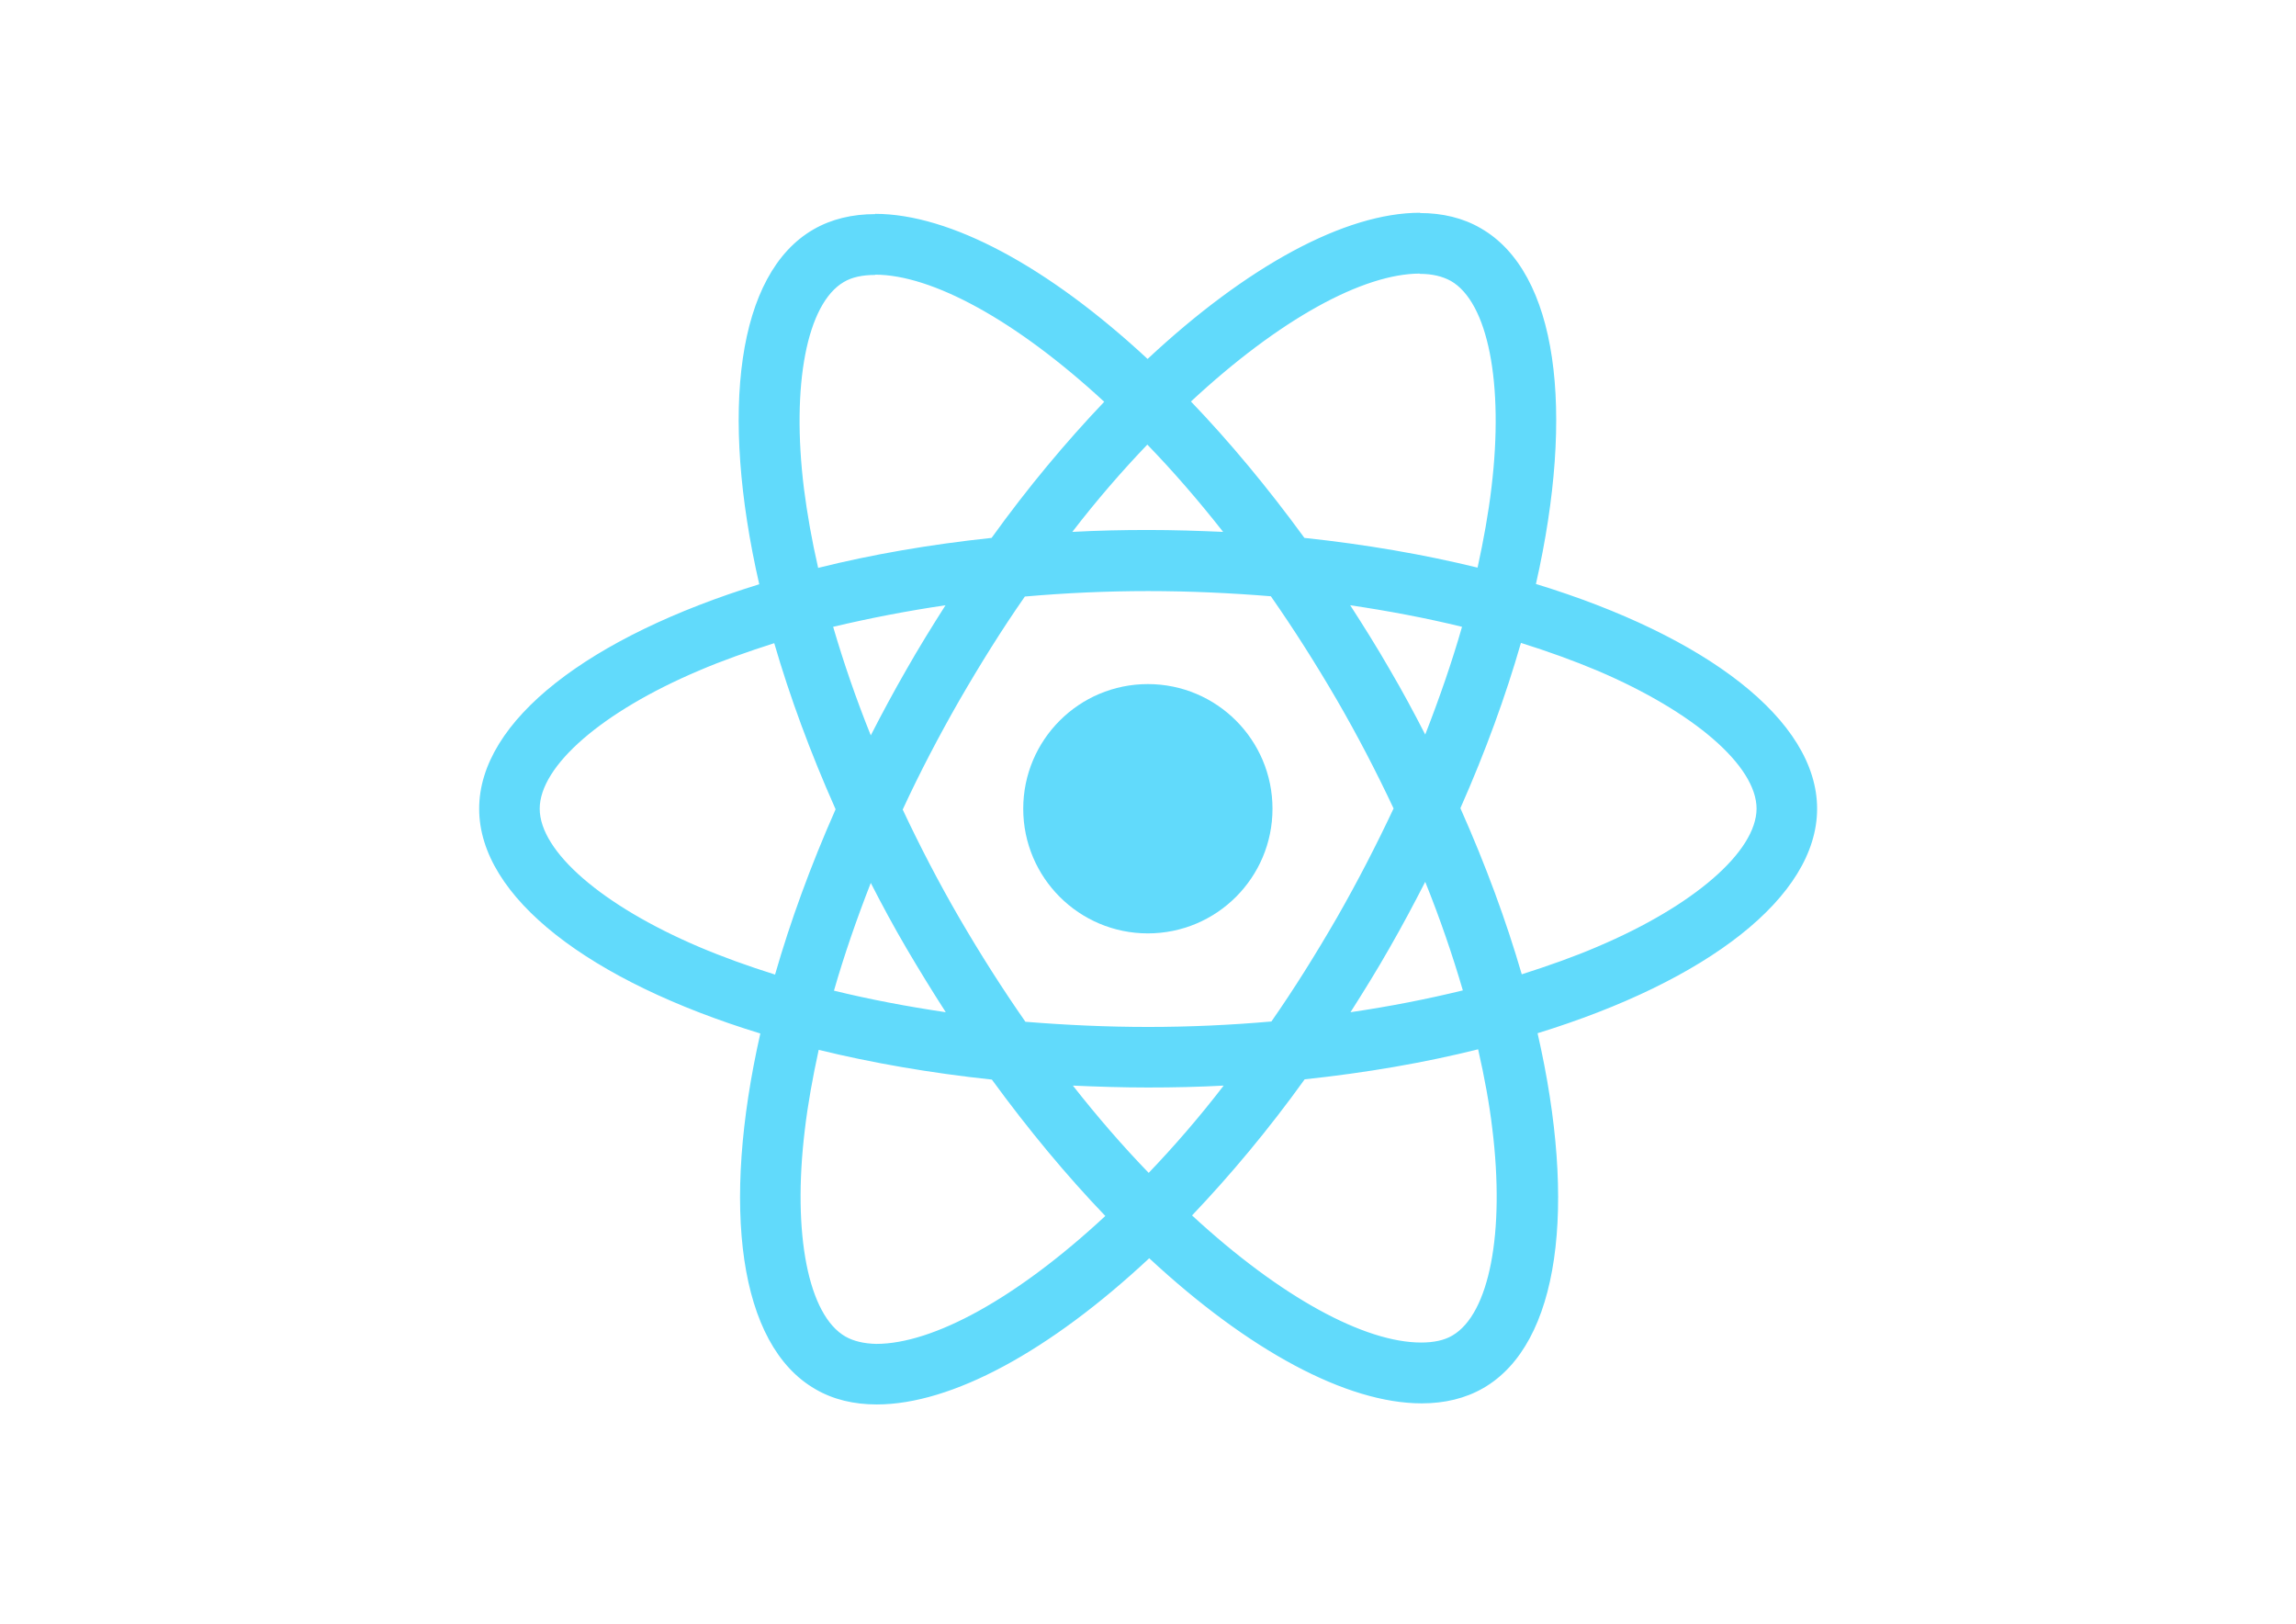
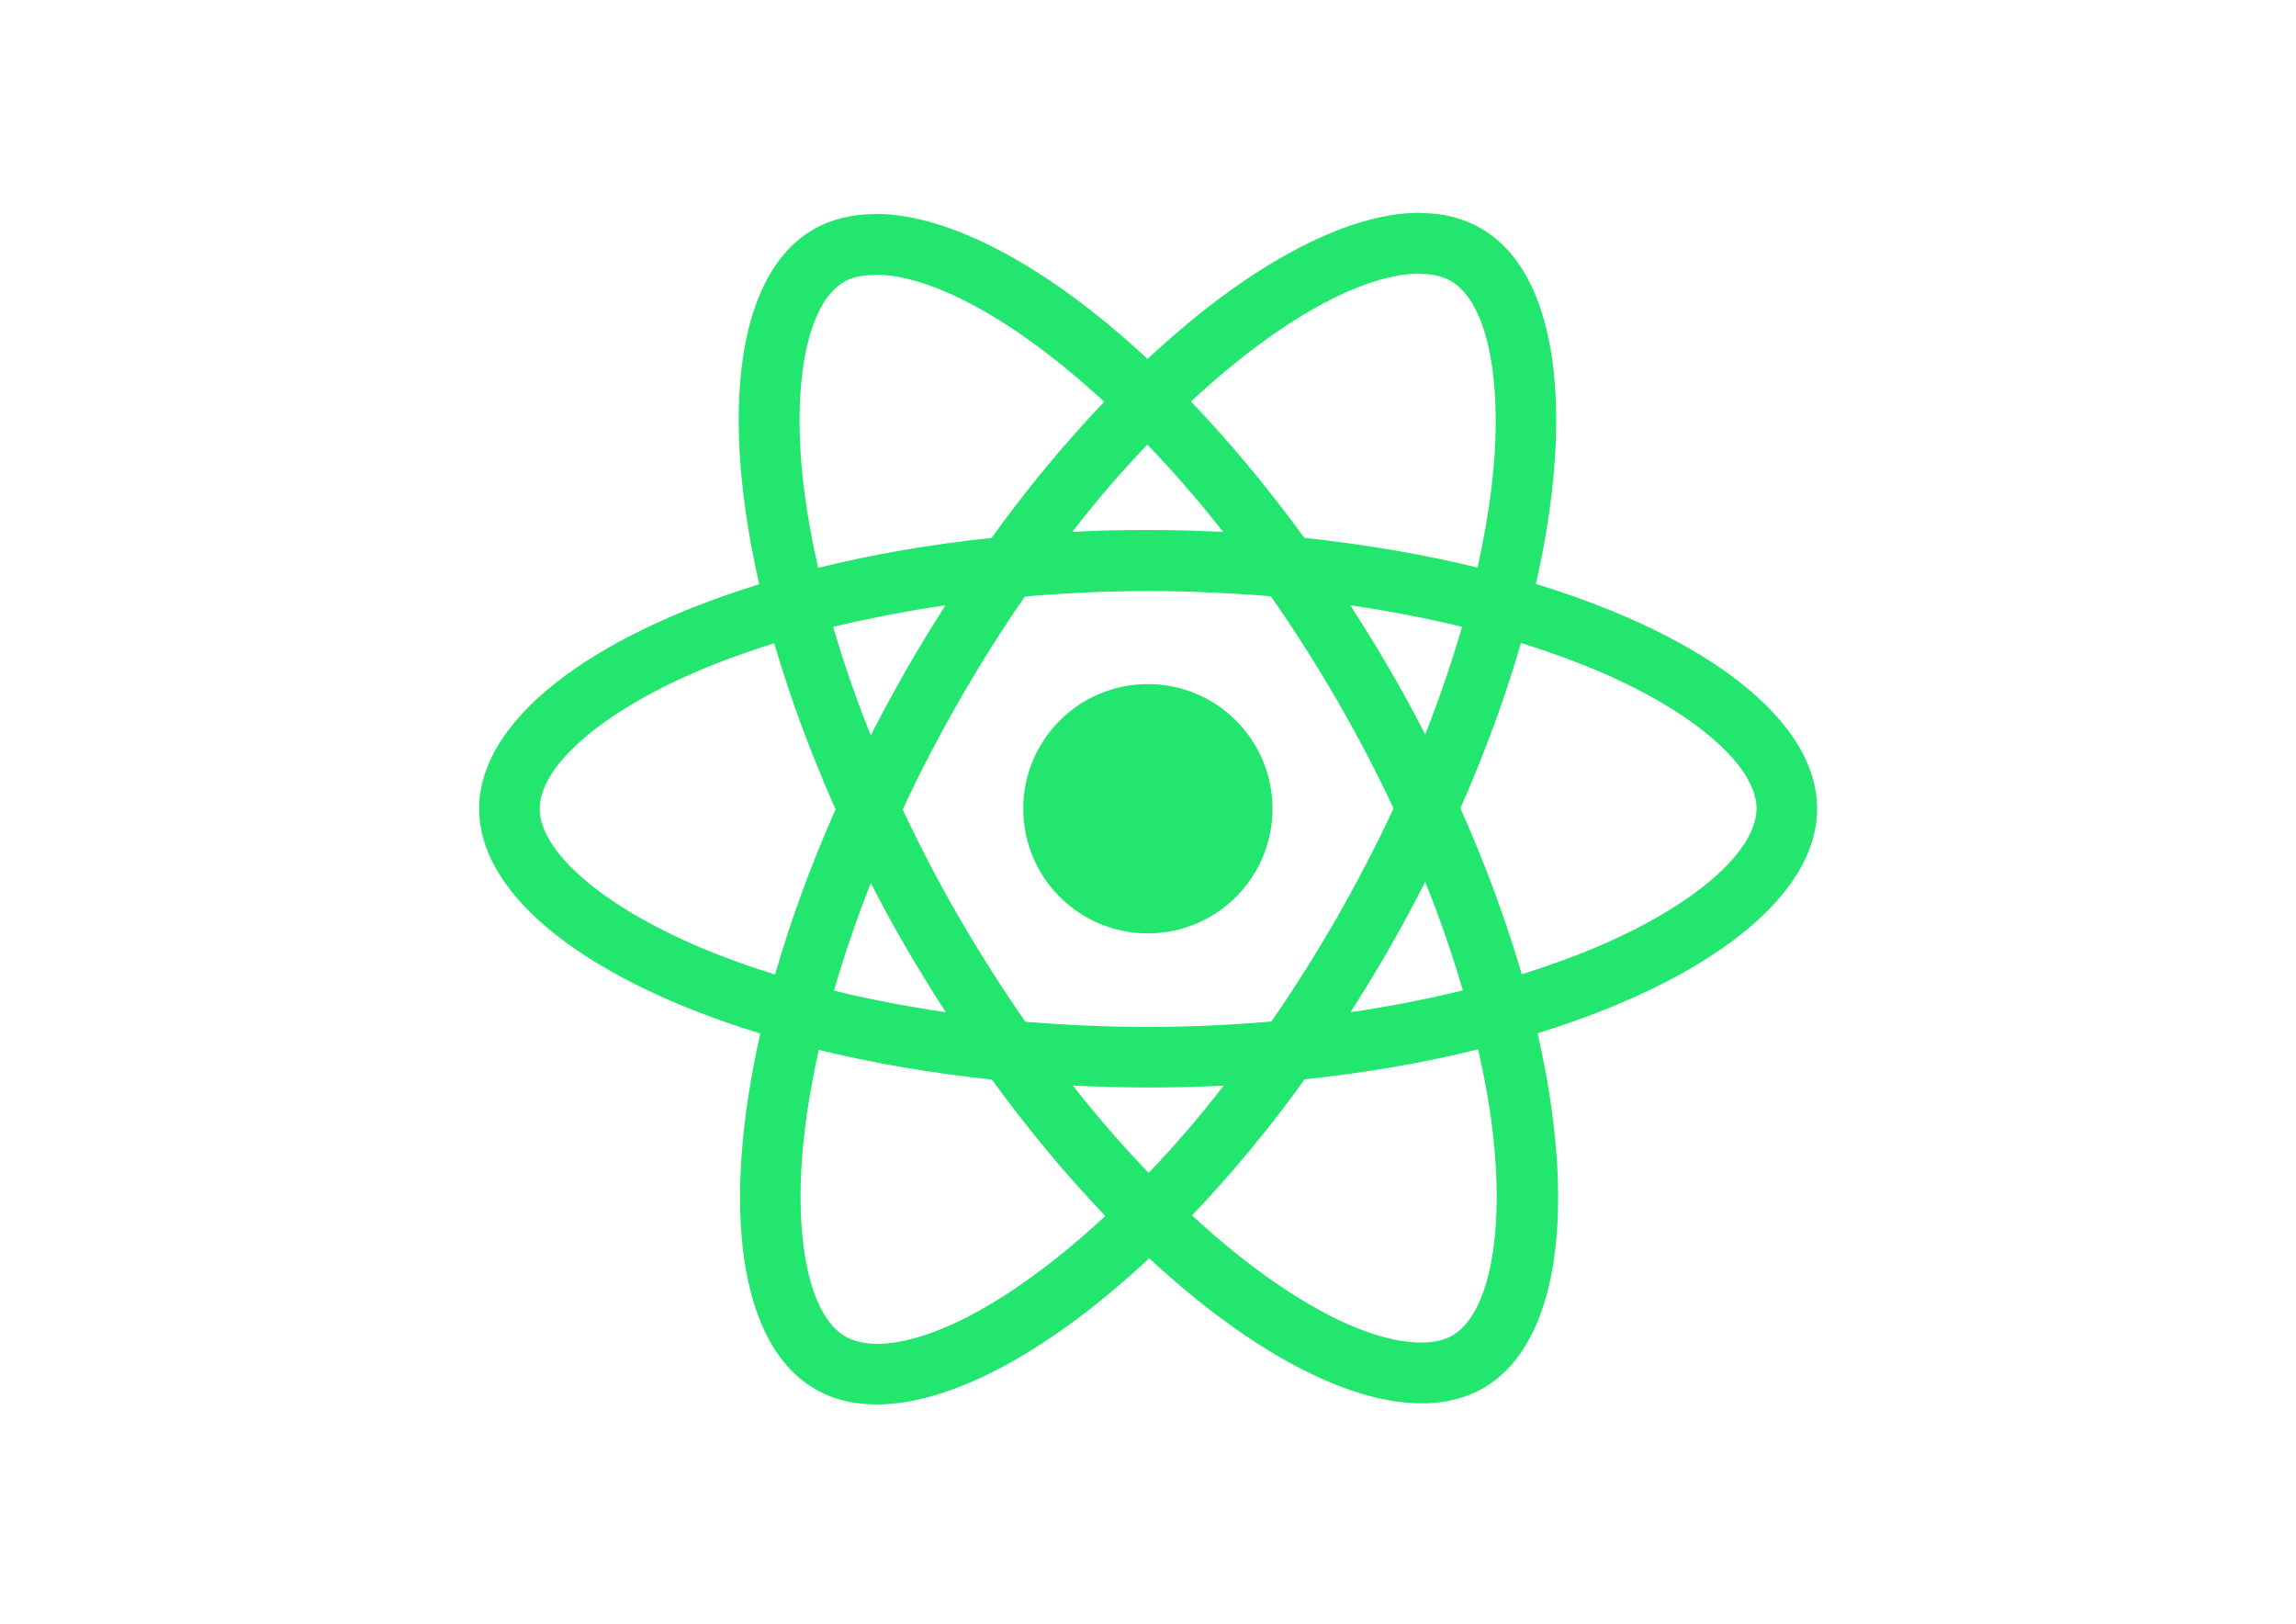
<svg xmlns="http://www.w3.org/2000/svg" viewBox="0 0 841.9 595.3">
-   <g fill="#61DAFB">
+   <g fill="#22e66d">
    <path d="M666.3 296.5c0-32.5-40.7-63.3-103.1-82.4 14.4-63.6 8-114.2-20.2-130.4-6.5-3.8-14.1-5.6-22.4-5.6v22.3c4.6 0 8.3.9 11.4 2.6 13.6 7.8 19.5 37.5 14.9 75.7-1.1 9.4-2.9 19.3-5.1 29.4-19.6-4.8-41-8.5-63.5-10.9-13.5-18.5-27.5-35.3-41.6-50 32.6-30.3 63.2-46.9 84-46.9V78c-27.5 0-63.5 19.6-99.9 53.6-36.4-33.8-72.4-53.2-99.9-53.2v22.3c20.7 0 51.4 16.5 84 46.6-14 14.7-28 31.4-41.3 49.9-22.6 2.4-44 6.1-63.6 11-2.3-10-4-19.7-5.2-29-4.7-38.2 1.1-67.9 14.6-75.8 3-1.8 6.9-2.6 11.5-2.6V78.5c-8.4 0-16 1.8-22.6 5.6-28.1 16.2-34.4 66.7-19.9 130.1-62.2 19.2-102.7 49.9-102.7 82.3 0 32.5 40.7 63.3 103.1 82.4-14.4 63.6-8 114.2 20.2 130.4 6.5 3.8 14.1 5.6 22.5 5.6 27.5 0 63.5-19.6 99.9-53.6 36.4 33.8 72.4 53.2 99.9 53.2 8.4 0 16-1.8 22.6-5.6 28.1-16.2 34.4-66.7 19.9-130.1 62-19.1 102.5-49.9 102.5-82.3zm-130.2-66.7c-3.7 12.9-8.3 26.2-13.5 39.5-4.1-8-8.4-16-13.1-24-4.6-8-9.5-15.8-14.4-23.4 14.2 2.1 27.9 4.7 41 7.9zm-45.8 106.5c-7.8 13.5-15.8 26.3-24.1 38.2-14.9 1.3-30 2-45.2 2-15.1 0-30.2-.7-45-1.9-8.3-11.9-16.4-24.6-24.2-38-7.6-13.1-14.5-26.4-20.8-39.8 6.2-13.4 13.2-26.8 20.7-39.9 7.8-13.5 15.8-26.3 24.1-38.2 14.9-1.3 30-2 45.2-2 15.1 0 30.2.7 45 1.9 8.3 11.9 16.4 24.6 24.2 38 7.6 13.1 14.5 26.4 20.8 39.8-6.3 13.4-13.2 26.8-20.7 39.9zm32.3-13c5.4 13.4 10 26.8 13.8 39.8-13.1 3.2-26.9 5.9-41.2 8 4.9-7.7 9.8-15.6 14.4-23.7 4.6-8 8.9-16.1 13-24.1zM421.2 430c-9.3-9.6-18.6-20.3-27.8-32 9 .4 18.2.7 27.5.7 9.4 0 18.7-.2 27.8-.7-9 11.7-18.3 22.4-27.5 32zm-74.4-58.9c-14.2-2.1-27.9-4.7-41-7.9 3.7-12.9 8.3-26.2 13.5-39.5 4.1 8 8.4 16 13.1 24 4.7 8 9.5 15.8 14.4 23.4zM420.7 163c9.3 9.6 18.6 20.3 27.8 32-9-.4-18.2-.7-27.5-.7-9.4 0-18.7.2-27.8.7 9-11.7 18.3-22.4 27.5-32zm-74 58.9c-4.9 7.7-9.8 15.6-14.4 23.7-4.6 8-8.9 16-13 24-5.4-13.4-10-26.8-13.8-39.8 13.1-3.1 26.9-5.8 41.2-7.9zm-90.5 125.2c-35.4-15.1-58.3-34.9-58.3-50.6 0-15.7 22.9-35.6 58.3-50.6 8.6-3.7 18-7 27.7-10.1 5.7 19.6 13.2 40 22.5 60.9-9.2 20.8-16.6 41.1-22.2 60.6-9.9-3.1-19.3-6.5-28-10.2zM310 490c-13.6-7.8-19.5-37.5-14.9-75.7 1.1-9.4 2.9-19.3 5.1-29.4 19.6 4.8 41 8.5 63.5 10.9 13.5 18.5 27.5 35.3 41.6 50-32.6 30.3-63.2 46.9-84 46.9-4.5-.1-8.3-1-11.3-2.7zm237.2-76.2c4.7 38.2-1.1 67.9-14.6 75.8-3 1.8-6.9 2.6-11.5 2.6-20.7 0-51.4-16.5-84-46.6 14-14.7 28-31.4 41.3-49.9 22.6-2.4 44-6.1 63.6-11 2.3 10.1 4.1 19.8 5.2 29.1zm38.5-66.7c-8.6 3.7-18 7-27.7 10.1-5.7-19.6-13.2-40-22.5-60.9 9.2-20.8 16.6-41.1 22.2-60.6 9.9 3.1 19.3 6.5 28.1 10.2 35.4 15.1 58.3 34.9 58.3 50.6-.1 15.7-23 35.6-58.4 50.6zM320.8 78.4z" />
    <circle cx="420.9" cy="296.5" r="45.7" />
    <path d="M520.5 78.1z" />
  </g>
</svg>
